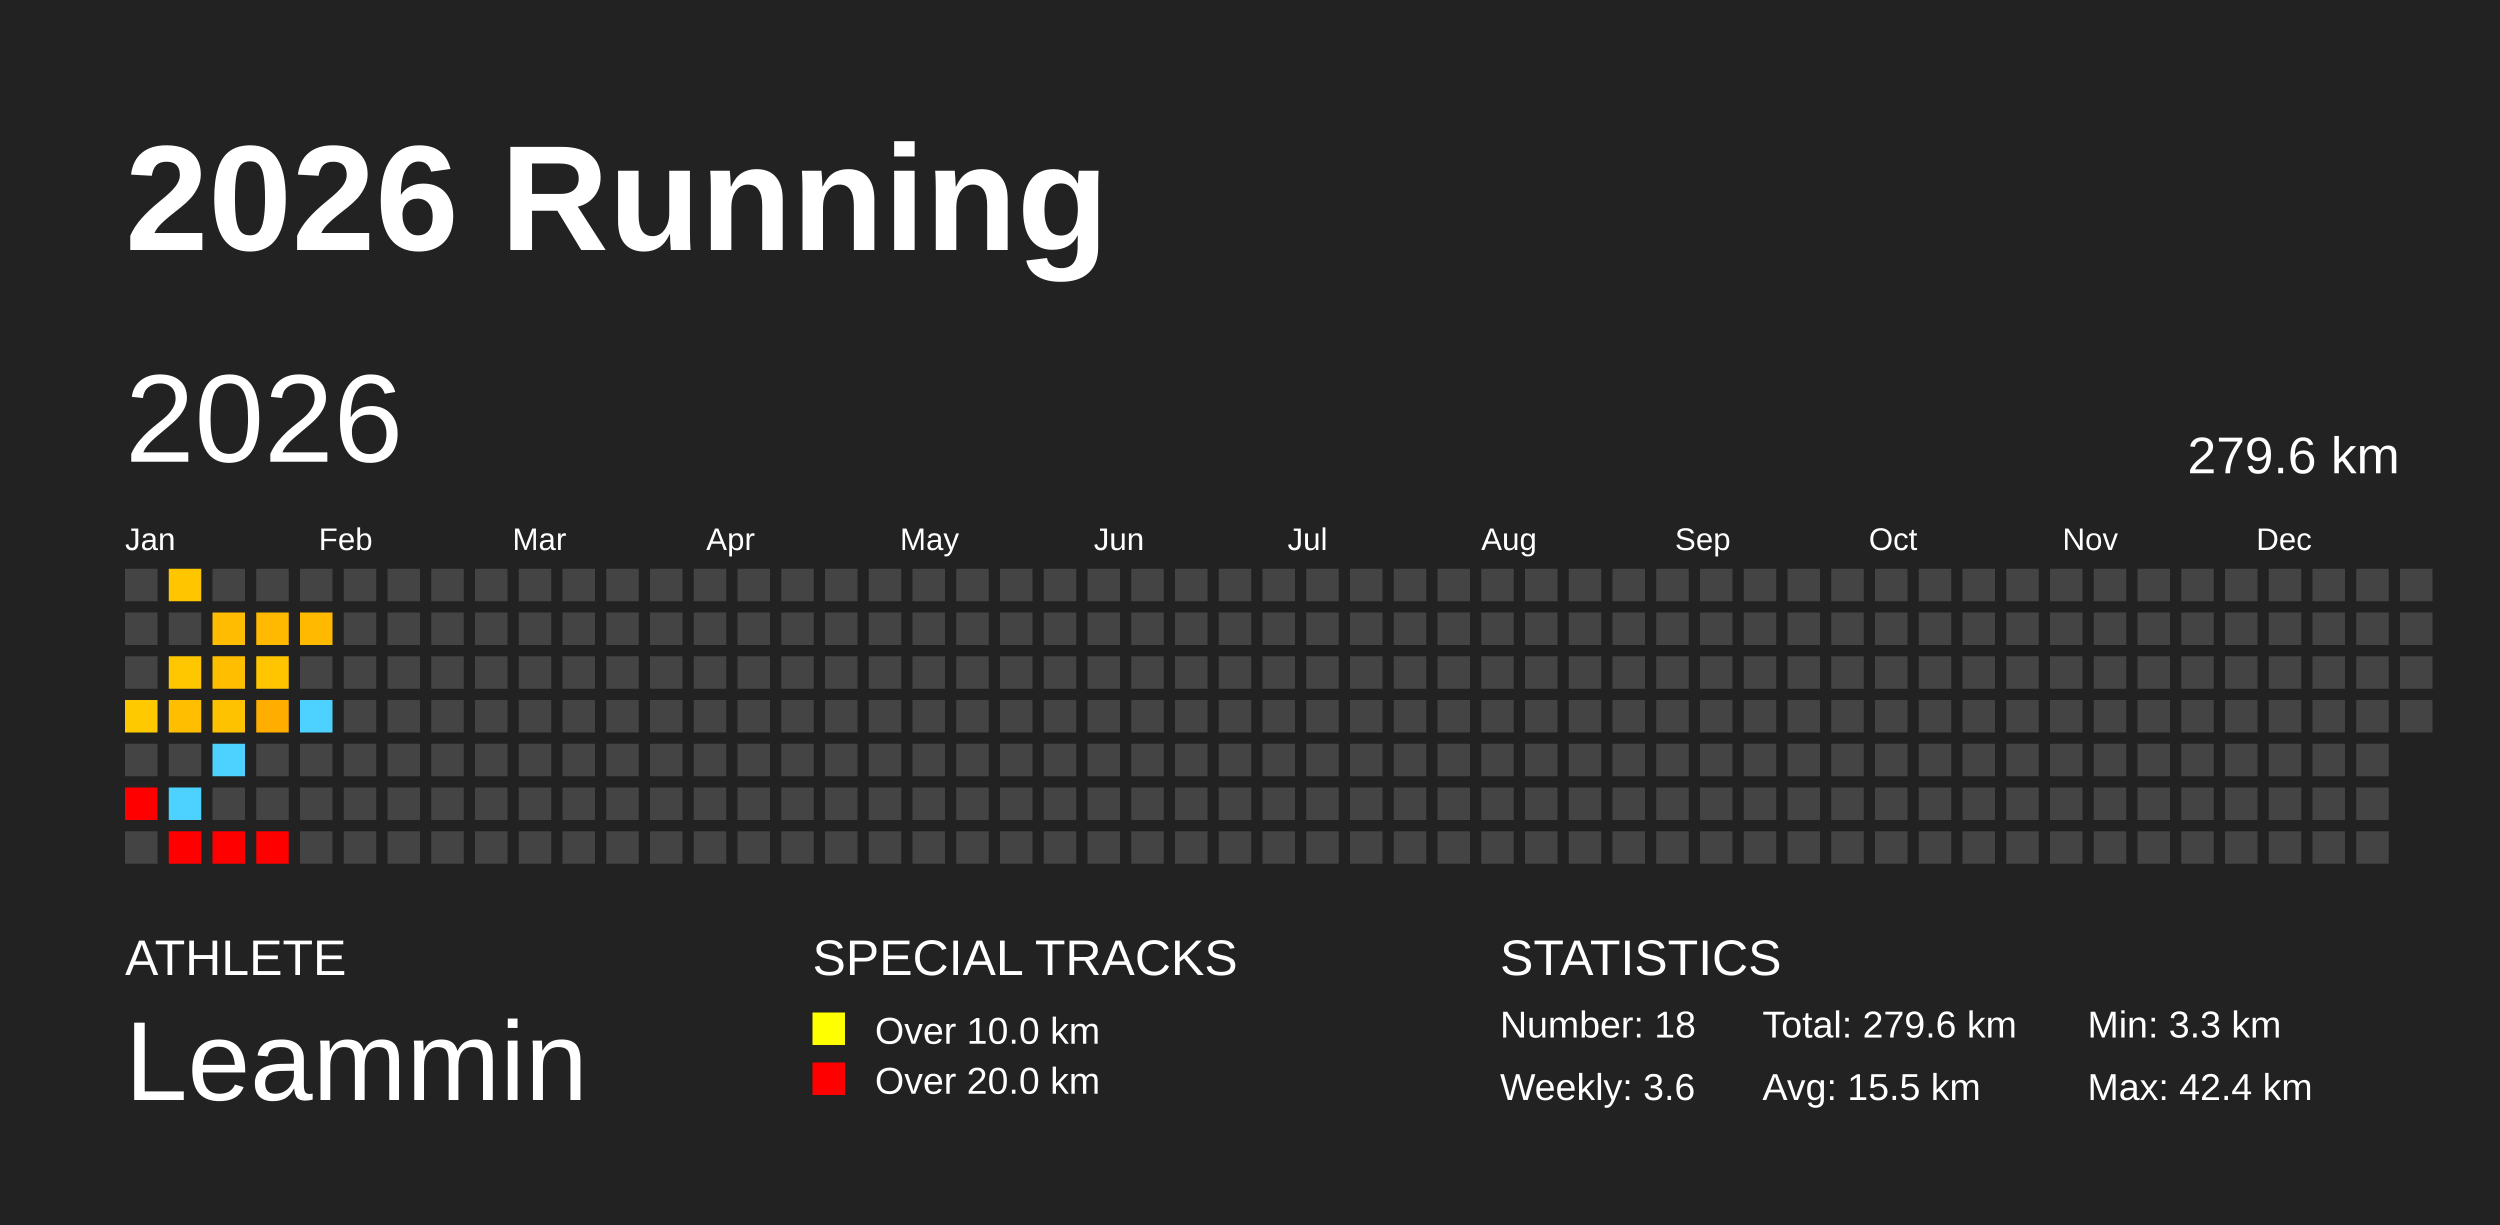
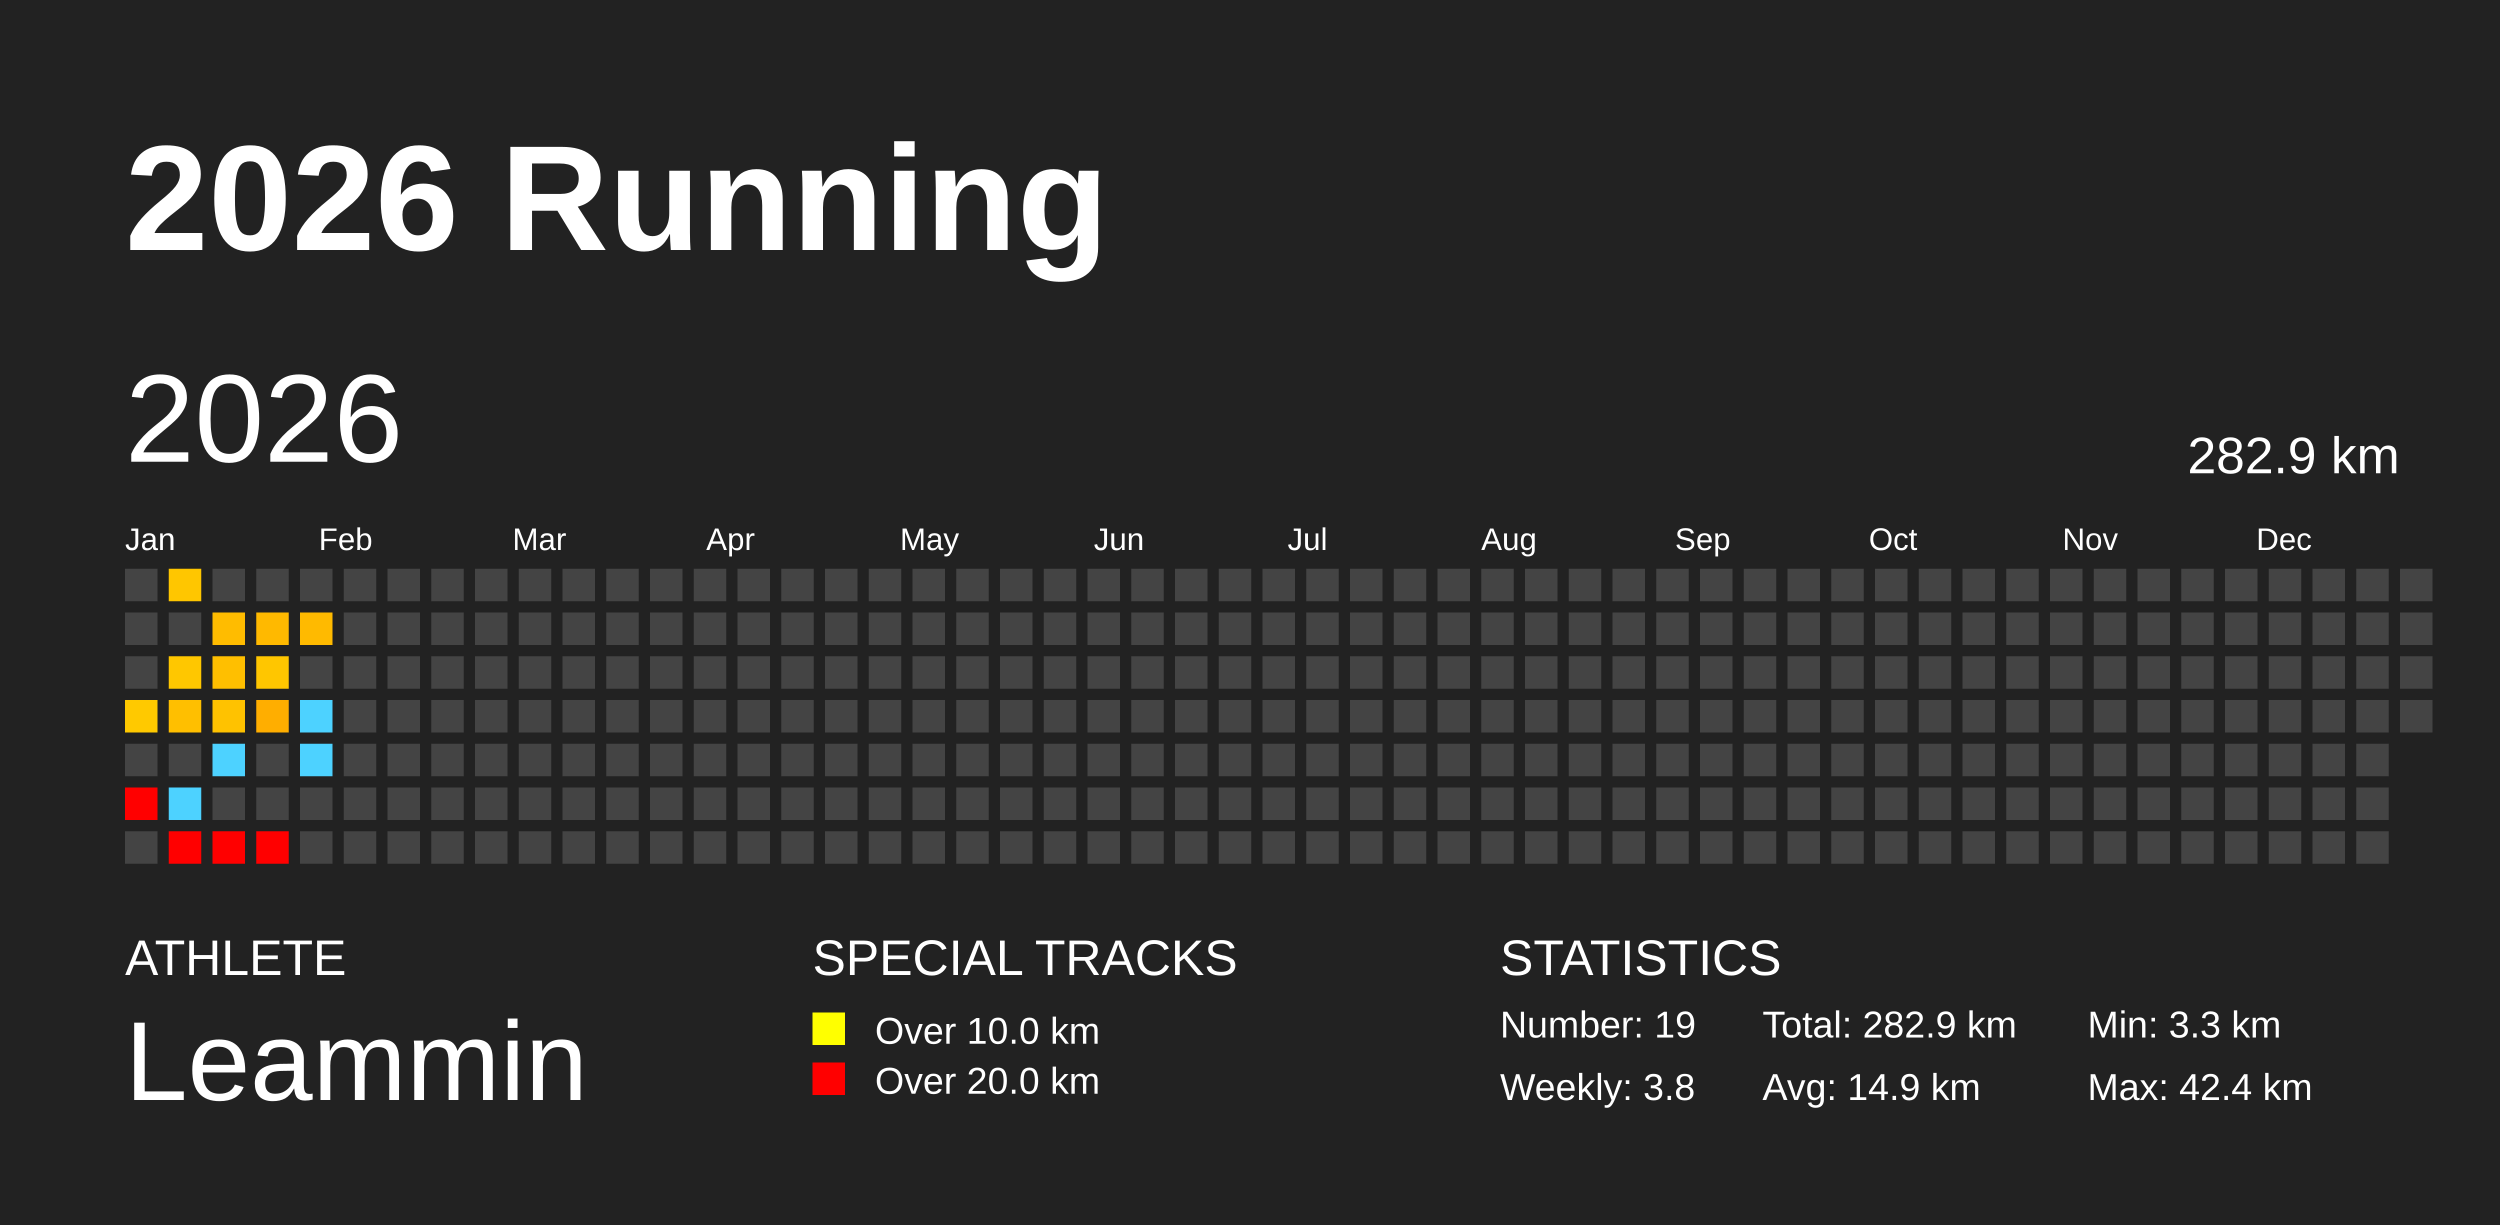
<svg xmlns="http://www.w3.org/2000/svg" baseProfile="full" height="98mm" version="1.1" viewBox="0,0,200,98" width="200mm">
  <defs />
  <rect fill="#222222" height="98" width="200" x="0" y="0" />
  <text fill="#FFFFFF" style="font-size:12px; font-family:Arial; font-weight:bold;" x="10" y="20">2026 Running</text>
  <text fill="#FFFFFF" style="font-size:4px; font-family:Arial" x="10" y="78">ATHLETE</text>
  <text fill="#FFFFFF" style="font-size:9px; font-family:Arial" x="10" y="88">Leammin</text>
  <text fill="#FFFFFF" style="font-size:4px; font-family:Arial" x="65" y="78">SPECIAL TRACKS</text>
  <rect fill="yellow" height="2.6" width="2.6" x="65" y="81" />
  <text fill="#FFFFFF" style="font-size:3px; font-family:Arial" x="70" y="83.5">Over 10.0 km</text>
  <rect fill="red" height="2.6" width="2.6" x="65" y="85" />
  <text fill="#FFFFFF" style="font-size:3px; font-family:Arial" x="70" y="87.5">Over 20.0 km</text>
  <text fill="#FFFFFF" style="font-size:4px; font-family:Arial" x="120" y="78">STATISTICS</text>
-   <text fill="#FFFFFF" style="font-size:3px; font-family:Arial" x="120" y="83">Number: 18</text>
-   <text fill="#FFFFFF" style="font-size:3px; font-family:Arial" x="120" y="88">Weekly: 3.6</text>
-   <text fill="#FFFFFF" style="font-size:3px; font-family:Arial" x="141" y="83">Total: 279.6 km</text>
-   <text fill="#FFFFFF" style="font-size:3px; font-family:Arial" x="141" y="88">Avg: 15.5 km</text>
+   <text fill="#FFFFFF" style="font-size:3px; font-family:Arial" x="120" y="83">Number: 19</text>
+   <text fill="#FFFFFF" style="font-size:3px; font-family:Arial" x="120" y="88">Weekly: 3.8</text>
+   <text fill="#FFFFFF" style="font-size:3px; font-family:Arial" x="141" y="83">Total: 282.9 km</text>
+   <text fill="#FFFFFF" style="font-size:3px; font-family:Arial" x="141" y="88">Avg: 14.9 km</text>
  <text fill="#FFFFFF" style="font-size:3px; font-family:Arial" x="167" y="83">Min: 3.3 km</text>
  <text fill="#FFFFFF" style="font-size:3px; font-family:Arial" x="167" y="88">Max: 42.4 km</text>
  <text dominant-baseline="hanging" fill="#FFFFFF" style="font-size:10.0px; font-family:Arial;" x="10" y="30">2026</text>
-   <text dominant-baseline="hanging" fill="#FFFFFF" style="font-size:4.125px; font-family:Arial;" x="175" y="35">279.6 km</text>
+   <text dominant-baseline="hanging" fill="#FFFFFF" style="font-size:4.125px; font-family:Arial;" x="175" y="35">282.9 km</text>
  <text fill="#FFFFFF" style="font-size:2.5px; font-family:Arial" x="10.0" y="44">Jan</text>
  <text fill="#FFFFFF" style="font-size:2.5px; font-family:Arial" x="25.5" y="44">Feb</text>
  <text fill="#FFFFFF" style="font-size:2.5px; font-family:Arial" x="41.0" y="44">Mar</text>
  <text fill="#FFFFFF" style="font-size:2.5px; font-family:Arial" x="56.5" y="44">Apr</text>
  <text fill="#FFFFFF" style="font-size:2.5px; font-family:Arial" x="72.0" y="44">May</text>
  <text fill="#FFFFFF" style="font-size:2.5px; font-family:Arial" x="87.5" y="44">Jun</text>
  <text fill="#FFFFFF" style="font-size:2.5px; font-family:Arial" x="103.0" y="44">Jul</text>
  <text fill="#FFFFFF" style="font-size:2.5px; font-family:Arial" x="118.5" y="44">Aug</text>
  <text fill="#FFFFFF" style="font-size:2.5px; font-family:Arial" x="134.0" y="44">Sep</text>
  <text fill="#FFFFFF" style="font-size:2.5px; font-family:Arial" x="149.5" y="44">Oct</text>
  <text fill="#FFFFFF" style="font-size:2.5px; font-family:Arial" x="165.0" y="44">Nov</text>
  <text fill="#FFFFFF" style="font-size:2.5px; font-family:Arial" x="180.5" y="44">Dec</text>
  <rect fill="#444444" height="2.6" width="2.6" x="10.0" y="45.5" />
  <rect fill="#444444" height="2.6" width="2.6" x="10.0" y="49.0" />
  <rect fill="#444444" height="2.6" width="2.6" x="10.0" y="52.5" />
  <rect fill="#ffc900" height="2.6" width="2.6" x="10.0" y="56.0" />
  <rect fill="#444444" height="2.6" width="2.6" x="10.0" y="59.5" />
  <rect fill="red" height="2.6" width="2.6" x="10.0" y="63.0" />
  <rect fill="#444444" height="2.6" width="2.6" x="10.0" y="66.5" />
  <rect fill="#ffc600" height="2.6" width="2.6" x="13.5" y="45.5" />
  <rect fill="#444444" height="2.6" width="2.6" x="13.5" y="49.0" />
  <rect fill="#ffc700" height="2.6" width="2.6" x="13.5" y="52.5" />
  <rect fill="#ffbf00" height="2.6" width="2.6" x="13.5" y="56.0" />
  <rect fill="#444444" height="2.6" width="2.6" x="13.5" y="59.5" />
  <rect fill="#4dd2ff" height="2.6" width="2.6" x="13.5" y="63.0" />
  <rect fill="red" height="2.6" width="2.6" x="13.5" y="66.5" />
  <rect fill="#444444" height="2.6" width="2.6" x="17.0" y="45.5" />
  <rect fill="#ffbc00" height="2.6" width="2.6" x="17.0" y="49.0" />
  <rect fill="#ffbf00" height="2.6" width="2.6" x="17.0" y="52.5" />
  <rect fill="#ffc200" height="2.6" width="2.6" x="17.0" y="56.0" />
  <rect fill="#4dd2ff" height="2.6" width="2.6" x="17.0" y="59.5" />
  <rect fill="#444444" height="2.6" width="2.6" x="17.0" y="63.0" />
  <rect fill="red" height="2.6" width="2.6" x="17.0" y="66.5" />
  <rect fill="#444444" height="2.6" width="2.6" x="20.5" y="45.5" />
  <rect fill="#ffb900" height="2.6" width="2.6" x="20.5" y="49.0" />
  <rect fill="#ffc600" height="2.6" width="2.6" x="20.5" y="52.5" />
  <rect fill="#ffae00" height="2.6" width="2.6" x="20.5" y="56.0" />
  <rect fill="#444444" height="2.6" width="2.6" x="20.5" y="59.5" />
  <rect fill="#444444" height="2.6" width="2.6" x="20.5" y="63.0" />
  <rect fill="red" height="2.6" width="2.6" x="20.5" y="66.5" />
  <rect fill="#444444" height="2.6" width="2.6" x="24.0" y="45.5" />
  <rect fill="#ffba00" height="2.6" width="2.6" x="24.0" y="49.0" />
  <rect fill="#444444" height="2.6" width="2.6" x="24.0" y="52.5" />
  <rect fill="#4dd2ff" height="2.6" width="2.6" x="24.0" y="56.0" />
-   <rect fill="#444444" height="2.6" width="2.6" x="24.0" y="59.5" />
+   <rect fill="#4dd2ff" height="2.6" width="2.6" x="24.0" y="59.5" />
  <rect fill="#444444" height="2.6" width="2.6" x="24.0" y="63.0" />
  <rect fill="#444444" height="2.6" width="2.6" x="24.0" y="66.5" />
  <rect fill="#444444" height="2.6" width="2.6" x="27.5" y="45.5" />
  <rect fill="#444444" height="2.6" width="2.6" x="27.5" y="49.0" />
  <rect fill="#444444" height="2.6" width="2.6" x="27.5" y="52.5" />
  <rect fill="#444444" height="2.6" width="2.6" x="27.5" y="56.0" />
  <rect fill="#444444" height="2.6" width="2.6" x="27.5" y="59.5" />
  <rect fill="#444444" height="2.6" width="2.6" x="27.5" y="63.0" />
  <rect fill="#444444" height="2.6" width="2.6" x="27.5" y="66.5" />
  <rect fill="#444444" height="2.6" width="2.6" x="31.0" y="45.5" />
  <rect fill="#444444" height="2.6" width="2.6" x="31.0" y="49.0" />
  <rect fill="#444444" height="2.6" width="2.6" x="31.0" y="52.5" />
  <rect fill="#444444" height="2.6" width="2.6" x="31.0" y="56.0" />
  <rect fill="#444444" height="2.6" width="2.6" x="31.0" y="59.5" />
  <rect fill="#444444" height="2.6" width="2.6" x="31.0" y="63.0" />
  <rect fill="#444444" height="2.6" width="2.6" x="31.0" y="66.5" />
  <rect fill="#444444" height="2.6" width="2.6" x="34.5" y="45.5" />
  <rect fill="#444444" height="2.6" width="2.6" x="34.5" y="49.0" />
  <rect fill="#444444" height="2.6" width="2.6" x="34.5" y="52.5" />
  <rect fill="#444444" height="2.6" width="2.6" x="34.5" y="56.0" />
  <rect fill="#444444" height="2.6" width="2.6" x="34.5" y="59.5" />
  <rect fill="#444444" height="2.6" width="2.6" x="34.5" y="63.0" />
  <rect fill="#444444" height="2.6" width="2.6" x="34.5" y="66.5" />
  <rect fill="#444444" height="2.6" width="2.6" x="38.0" y="45.5" />
  <rect fill="#444444" height="2.6" width="2.6" x="38.0" y="49.0" />
  <rect fill="#444444" height="2.6" width="2.6" x="38.0" y="52.5" />
  <rect fill="#444444" height="2.6" width="2.6" x="38.0" y="56.0" />
  <rect fill="#444444" height="2.6" width="2.6" x="38.0" y="59.5" />
  <rect fill="#444444" height="2.6" width="2.6" x="38.0" y="63.0" />
  <rect fill="#444444" height="2.6" width="2.6" x="38.0" y="66.5" />
  <rect fill="#444444" height="2.6" width="2.6" x="41.5" y="45.5" />
  <rect fill="#444444" height="2.6" width="2.6" x="41.5" y="49.0" />
  <rect fill="#444444" height="2.6" width="2.6" x="41.5" y="52.5" />
  <rect fill="#444444" height="2.6" width="2.6" x="41.5" y="56.0" />
  <rect fill="#444444" height="2.6" width="2.6" x="41.5" y="59.5" />
  <rect fill="#444444" height="2.6" width="2.6" x="41.5" y="63.0" />
  <rect fill="#444444" height="2.6" width="2.6" x="41.5" y="66.5" />
  <rect fill="#444444" height="2.6" width="2.6" x="45.0" y="45.5" />
  <rect fill="#444444" height="2.6" width="2.6" x="45.0" y="49.0" />
  <rect fill="#444444" height="2.6" width="2.6" x="45.0" y="52.5" />
  <rect fill="#444444" height="2.6" width="2.6" x="45.0" y="56.0" />
  <rect fill="#444444" height="2.6" width="2.6" x="45.0" y="59.5" />
  <rect fill="#444444" height="2.6" width="2.6" x="45.0" y="63.0" />
  <rect fill="#444444" height="2.6" width="2.6" x="45.0" y="66.5" />
  <rect fill="#444444" height="2.6" width="2.6" x="48.5" y="45.5" />
  <rect fill="#444444" height="2.6" width="2.6" x="48.5" y="49.0" />
  <rect fill="#444444" height="2.6" width="2.6" x="48.5" y="52.5" />
  <rect fill="#444444" height="2.6" width="2.6" x="48.5" y="56.0" />
  <rect fill="#444444" height="2.6" width="2.6" x="48.5" y="59.5" />
  <rect fill="#444444" height="2.6" width="2.6" x="48.5" y="63.0" />
  <rect fill="#444444" height="2.6" width="2.6" x="48.5" y="66.5" />
  <rect fill="#444444" height="2.6" width="2.6" x="52.0" y="45.5" />
  <rect fill="#444444" height="2.6" width="2.6" x="52.0" y="49.0" />
  <rect fill="#444444" height="2.6" width="2.6" x="52.0" y="52.5" />
  <rect fill="#444444" height="2.6" width="2.6" x="52.0" y="56.0" />
  <rect fill="#444444" height="2.6" width="2.6" x="52.0" y="59.5" />
  <rect fill="#444444" height="2.6" width="2.6" x="52.0" y="63.0" />
  <rect fill="#444444" height="2.6" width="2.6" x="52.0" y="66.5" />
  <rect fill="#444444" height="2.6" width="2.6" x="55.5" y="45.5" />
  <rect fill="#444444" height="2.6" width="2.6" x="55.5" y="49.0" />
  <rect fill="#444444" height="2.6" width="2.6" x="55.5" y="52.5" />
  <rect fill="#444444" height="2.6" width="2.6" x="55.5" y="56.0" />
  <rect fill="#444444" height="2.6" width="2.6" x="55.5" y="59.5" />
  <rect fill="#444444" height="2.6" width="2.6" x="55.5" y="63.0" />
  <rect fill="#444444" height="2.6" width="2.6" x="55.5" y="66.5" />
  <rect fill="#444444" height="2.6" width="2.6" x="59.0" y="45.5" />
  <rect fill="#444444" height="2.6" width="2.6" x="59.0" y="49.0" />
  <rect fill="#444444" height="2.6" width="2.6" x="59.0" y="52.5" />
  <rect fill="#444444" height="2.6" width="2.6" x="59.0" y="56.0" />
  <rect fill="#444444" height="2.6" width="2.6" x="59.0" y="59.5" />
  <rect fill="#444444" height="2.6" width="2.6" x="59.0" y="63.0" />
  <rect fill="#444444" height="2.6" width="2.6" x="59.0" y="66.5" />
  <rect fill="#444444" height="2.6" width="2.6" x="62.5" y="45.5" />
  <rect fill="#444444" height="2.6" width="2.6" x="62.5" y="49.0" />
  <rect fill="#444444" height="2.6" width="2.6" x="62.5" y="52.5" />
  <rect fill="#444444" height="2.6" width="2.6" x="62.5" y="56.0" />
  <rect fill="#444444" height="2.6" width="2.6" x="62.5" y="59.5" />
  <rect fill="#444444" height="2.6" width="2.6" x="62.5" y="63.0" />
  <rect fill="#444444" height="2.6" width="2.6" x="62.5" y="66.5" />
  <rect fill="#444444" height="2.6" width="2.6" x="66.0" y="45.5" />
  <rect fill="#444444" height="2.6" width="2.6" x="66.0" y="49.0" />
  <rect fill="#444444" height="2.6" width="2.6" x="66.0" y="52.5" />
  <rect fill="#444444" height="2.6" width="2.6" x="66.0" y="56.0" />
  <rect fill="#444444" height="2.6" width="2.6" x="66.0" y="59.5" />
  <rect fill="#444444" height="2.6" width="2.6" x="66.0" y="63.0" />
  <rect fill="#444444" height="2.6" width="2.6" x="66.0" y="66.5" />
  <rect fill="#444444" height="2.6" width="2.6" x="69.5" y="45.5" />
  <rect fill="#444444" height="2.6" width="2.6" x="69.5" y="49.0" />
  <rect fill="#444444" height="2.6" width="2.6" x="69.5" y="52.5" />
  <rect fill="#444444" height="2.6" width="2.6" x="69.5" y="56.0" />
  <rect fill="#444444" height="2.6" width="2.6" x="69.5" y="59.5" />
  <rect fill="#444444" height="2.6" width="2.6" x="69.5" y="63.0" />
  <rect fill="#444444" height="2.6" width="2.6" x="69.5" y="66.5" />
  <rect fill="#444444" height="2.6" width="2.6" x="73.0" y="45.5" />
  <rect fill="#444444" height="2.6" width="2.6" x="73.0" y="49.0" />
  <rect fill="#444444" height="2.6" width="2.6" x="73.0" y="52.5" />
  <rect fill="#444444" height="2.6" width="2.6" x="73.0" y="56.0" />
  <rect fill="#444444" height="2.6" width="2.6" x="73.0" y="59.5" />
  <rect fill="#444444" height="2.6" width="2.6" x="73.0" y="63.0" />
  <rect fill="#444444" height="2.6" width="2.6" x="73.0" y="66.5" />
  <rect fill="#444444" height="2.6" width="2.6" x="76.5" y="45.5" />
  <rect fill="#444444" height="2.6" width="2.6" x="76.5" y="49.0" />
  <rect fill="#444444" height="2.6" width="2.6" x="76.5" y="52.5" />
  <rect fill="#444444" height="2.6" width="2.6" x="76.5" y="56.0" />
  <rect fill="#444444" height="2.6" width="2.6" x="76.5" y="59.5" />
  <rect fill="#444444" height="2.6" width="2.6" x="76.5" y="63.0" />
  <rect fill="#444444" height="2.6" width="2.6" x="76.5" y="66.5" />
  <rect fill="#444444" height="2.6" width="2.6" x="80.0" y="45.5" />
  <rect fill="#444444" height="2.6" width="2.6" x="80.0" y="49.0" />
  <rect fill="#444444" height="2.6" width="2.6" x="80.0" y="52.5" />
  <rect fill="#444444" height="2.6" width="2.6" x="80.0" y="56.0" />
  <rect fill="#444444" height="2.6" width="2.6" x="80.0" y="59.5" />
  <rect fill="#444444" height="2.6" width="2.6" x="80.0" y="63.0" />
  <rect fill="#444444" height="2.6" width="2.6" x="80.0" y="66.5" />
  <rect fill="#444444" height="2.6" width="2.6" x="83.5" y="45.5" />
  <rect fill="#444444" height="2.6" width="2.6" x="83.5" y="49.0" />
  <rect fill="#444444" height="2.6" width="2.6" x="83.5" y="52.5" />
  <rect fill="#444444" height="2.6" width="2.6" x="83.5" y="56.0" />
  <rect fill="#444444" height="2.6" width="2.6" x="83.5" y="59.5" />
  <rect fill="#444444" height="2.6" width="2.6" x="83.5" y="63.0" />
  <rect fill="#444444" height="2.6" width="2.6" x="83.5" y="66.5" />
  <rect fill="#444444" height="2.6" width="2.6" x="87.0" y="45.5" />
  <rect fill="#444444" height="2.6" width="2.6" x="87.0" y="49.0" />
  <rect fill="#444444" height="2.6" width="2.6" x="87.0" y="52.5" />
  <rect fill="#444444" height="2.6" width="2.6" x="87.0" y="56.0" />
  <rect fill="#444444" height="2.6" width="2.6" x="87.0" y="59.5" />
  <rect fill="#444444" height="2.6" width="2.6" x="87.0" y="63.0" />
  <rect fill="#444444" height="2.6" width="2.6" x="87.0" y="66.5" />
  <rect fill="#444444" height="2.6" width="2.6" x="90.5" y="45.5" />
  <rect fill="#444444" height="2.6" width="2.6" x="90.5" y="49.0" />
  <rect fill="#444444" height="2.6" width="2.6" x="90.5" y="52.5" />
  <rect fill="#444444" height="2.6" width="2.6" x="90.5" y="56.0" />
  <rect fill="#444444" height="2.6" width="2.6" x="90.5" y="59.5" />
  <rect fill="#444444" height="2.6" width="2.6" x="90.5" y="63.0" />
  <rect fill="#444444" height="2.6" width="2.6" x="90.5" y="66.5" />
  <rect fill="#444444" height="2.6" width="2.6" x="94.0" y="45.5" />
  <rect fill="#444444" height="2.6" width="2.6" x="94.0" y="49.0" />
  <rect fill="#444444" height="2.6" width="2.6" x="94.0" y="52.5" />
  <rect fill="#444444" height="2.6" width="2.6" x="94.0" y="56.0" />
  <rect fill="#444444" height="2.6" width="2.6" x="94.0" y="59.5" />
  <rect fill="#444444" height="2.6" width="2.6" x="94.0" y="63.0" />
  <rect fill="#444444" height="2.6" width="2.6" x="94.0" y="66.5" />
  <rect fill="#444444" height="2.6" width="2.6" x="97.5" y="45.5" />
  <rect fill="#444444" height="2.6" width="2.6" x="97.5" y="49.0" />
  <rect fill="#444444" height="2.6" width="2.6" x="97.5" y="52.5" />
  <rect fill="#444444" height="2.6" width="2.6" x="97.5" y="56.0" />
  <rect fill="#444444" height="2.6" width="2.6" x="97.5" y="59.5" />
  <rect fill="#444444" height="2.6" width="2.6" x="97.5" y="63.0" />
  <rect fill="#444444" height="2.6" width="2.6" x="97.5" y="66.5" />
  <rect fill="#444444" height="2.6" width="2.6" x="101.0" y="45.5" />
  <rect fill="#444444" height="2.6" width="2.6" x="101.0" y="49.0" />
  <rect fill="#444444" height="2.6" width="2.6" x="101.0" y="52.5" />
  <rect fill="#444444" height="2.6" width="2.6" x="101.0" y="56.0" />
  <rect fill="#444444" height="2.6" width="2.6" x="101.0" y="59.5" />
  <rect fill="#444444" height="2.6" width="2.6" x="101.0" y="63.0" />
  <rect fill="#444444" height="2.6" width="2.6" x="101.0" y="66.5" />
  <rect fill="#444444" height="2.6" width="2.6" x="104.5" y="45.5" />
  <rect fill="#444444" height="2.6" width="2.6" x="104.5" y="49.0" />
  <rect fill="#444444" height="2.6" width="2.6" x="104.5" y="52.5" />
  <rect fill="#444444" height="2.6" width="2.6" x="104.5" y="56.0" />
  <rect fill="#444444" height="2.6" width="2.6" x="104.5" y="59.5" />
  <rect fill="#444444" height="2.6" width="2.6" x="104.5" y="63.0" />
  <rect fill="#444444" height="2.6" width="2.6" x="104.5" y="66.5" />
  <rect fill="#444444" height="2.6" width="2.6" x="108.0" y="45.5" />
  <rect fill="#444444" height="2.6" width="2.6" x="108.0" y="49.0" />
  <rect fill="#444444" height="2.6" width="2.6" x="108.0" y="52.5" />
  <rect fill="#444444" height="2.6" width="2.6" x="108.0" y="56.0" />
  <rect fill="#444444" height="2.6" width="2.6" x="108.0" y="59.5" />
  <rect fill="#444444" height="2.6" width="2.6" x="108.0" y="63.0" />
  <rect fill="#444444" height="2.6" width="2.6" x="108.0" y="66.5" />
  <rect fill="#444444" height="2.6" width="2.6" x="111.5" y="45.5" />
  <rect fill="#444444" height="2.6" width="2.6" x="111.5" y="49.0" />
  <rect fill="#444444" height="2.6" width="2.6" x="111.5" y="52.5" />
  <rect fill="#444444" height="2.6" width="2.6" x="111.5" y="56.0" />
  <rect fill="#444444" height="2.6" width="2.6" x="111.5" y="59.5" />
  <rect fill="#444444" height="2.6" width="2.6" x="111.5" y="63.0" />
  <rect fill="#444444" height="2.6" width="2.6" x="111.5" y="66.5" />
  <rect fill="#444444" height="2.6" width="2.6" x="115.0" y="45.5" />
  <rect fill="#444444" height="2.6" width="2.6" x="115.0" y="49.0" />
  <rect fill="#444444" height="2.6" width="2.6" x="115.0" y="52.5" />
  <rect fill="#444444" height="2.6" width="2.6" x="115.0" y="56.0" />
  <rect fill="#444444" height="2.6" width="2.6" x="115.0" y="59.5" />
  <rect fill="#444444" height="2.6" width="2.6" x="115.0" y="63.0" />
  <rect fill="#444444" height="2.6" width="2.6" x="115.0" y="66.5" />
  <rect fill="#444444" height="2.6" width="2.6" x="118.5" y="45.5" />
  <rect fill="#444444" height="2.6" width="2.6" x="118.5" y="49.0" />
  <rect fill="#444444" height="2.6" width="2.6" x="118.5" y="52.5" />
  <rect fill="#444444" height="2.6" width="2.6" x="118.5" y="56.0" />
  <rect fill="#444444" height="2.6" width="2.6" x="118.5" y="59.5" />
  <rect fill="#444444" height="2.6" width="2.6" x="118.5" y="63.0" />
  <rect fill="#444444" height="2.6" width="2.6" x="118.5" y="66.5" />
  <rect fill="#444444" height="2.6" width="2.6" x="122.0" y="45.5" />
  <rect fill="#444444" height="2.6" width="2.6" x="122.0" y="49.0" />
  <rect fill="#444444" height="2.6" width="2.6" x="122.0" y="52.5" />
  <rect fill="#444444" height="2.6" width="2.6" x="122.0" y="56.0" />
  <rect fill="#444444" height="2.6" width="2.6" x="122.0" y="59.5" />
  <rect fill="#444444" height="2.6" width="2.6" x="122.0" y="63.0" />
  <rect fill="#444444" height="2.6" width="2.6" x="122.0" y="66.5" />
  <rect fill="#444444" height="2.6" width="2.6" x="125.5" y="45.5" />
  <rect fill="#444444" height="2.6" width="2.6" x="125.5" y="49.0" />
  <rect fill="#444444" height="2.6" width="2.6" x="125.5" y="52.5" />
  <rect fill="#444444" height="2.6" width="2.6" x="125.5" y="56.0" />
  <rect fill="#444444" height="2.6" width="2.6" x="125.5" y="59.5" />
  <rect fill="#444444" height="2.6" width="2.6" x="125.5" y="63.0" />
  <rect fill="#444444" height="2.6" width="2.6" x="125.5" y="66.5" />
  <rect fill="#444444" height="2.6" width="2.6" x="129.0" y="45.5" />
  <rect fill="#444444" height="2.6" width="2.6" x="129.0" y="49.0" />
  <rect fill="#444444" height="2.6" width="2.6" x="129.0" y="52.5" />
  <rect fill="#444444" height="2.6" width="2.6" x="129.0" y="56.0" />
  <rect fill="#444444" height="2.6" width="2.6" x="129.0" y="59.5" />
  <rect fill="#444444" height="2.6" width="2.6" x="129.0" y="63.0" />
  <rect fill="#444444" height="2.6" width="2.6" x="129.0" y="66.5" />
  <rect fill="#444444" height="2.6" width="2.6" x="132.5" y="45.5" />
  <rect fill="#444444" height="2.6" width="2.6" x="132.5" y="49.0" />
  <rect fill="#444444" height="2.6" width="2.6" x="132.5" y="52.5" />
  <rect fill="#444444" height="2.6" width="2.6" x="132.5" y="56.0" />
  <rect fill="#444444" height="2.6" width="2.6" x="132.5" y="59.5" />
  <rect fill="#444444" height="2.6" width="2.6" x="132.5" y="63.0" />
  <rect fill="#444444" height="2.6" width="2.6" x="132.5" y="66.5" />
  <rect fill="#444444" height="2.6" width="2.6" x="136.0" y="45.5" />
  <rect fill="#444444" height="2.6" width="2.6" x="136.0" y="49.0" />
  <rect fill="#444444" height="2.6" width="2.6" x="136.0" y="52.5" />
  <rect fill="#444444" height="2.6" width="2.6" x="136.0" y="56.0" />
  <rect fill="#444444" height="2.6" width="2.6" x="136.0" y="59.5" />
  <rect fill="#444444" height="2.6" width="2.6" x="136.0" y="63.0" />
  <rect fill="#444444" height="2.6" width="2.6" x="136.0" y="66.5" />
  <rect fill="#444444" height="2.6" width="2.6" x="139.5" y="45.5" />
  <rect fill="#444444" height="2.6" width="2.6" x="139.5" y="49.0" />
  <rect fill="#444444" height="2.6" width="2.6" x="139.5" y="52.5" />
  <rect fill="#444444" height="2.6" width="2.6" x="139.5" y="56.0" />
  <rect fill="#444444" height="2.6" width="2.6" x="139.5" y="59.5" />
  <rect fill="#444444" height="2.6" width="2.6" x="139.5" y="63.0" />
  <rect fill="#444444" height="2.6" width="2.6" x="139.5" y="66.5" />
  <rect fill="#444444" height="2.6" width="2.6" x="143.0" y="45.5" />
  <rect fill="#444444" height="2.6" width="2.6" x="143.0" y="49.0" />
  <rect fill="#444444" height="2.6" width="2.6" x="143.0" y="52.5" />
  <rect fill="#444444" height="2.6" width="2.6" x="143.0" y="56.0" />
  <rect fill="#444444" height="2.6" width="2.6" x="143.0" y="59.5" />
  <rect fill="#444444" height="2.6" width="2.6" x="143.0" y="63.0" />
  <rect fill="#444444" height="2.6" width="2.6" x="143.0" y="66.5" />
  <rect fill="#444444" height="2.6" width="2.6" x="146.5" y="45.5" />
  <rect fill="#444444" height="2.6" width="2.6" x="146.5" y="49.0" />
  <rect fill="#444444" height="2.6" width="2.6" x="146.5" y="52.5" />
  <rect fill="#444444" height="2.6" width="2.6" x="146.5" y="56.0" />
  <rect fill="#444444" height="2.6" width="2.6" x="146.5" y="59.5" />
  <rect fill="#444444" height="2.6" width="2.6" x="146.5" y="63.0" />
  <rect fill="#444444" height="2.6" width="2.6" x="146.5" y="66.5" />
  <rect fill="#444444" height="2.6" width="2.6" x="150.0" y="45.5" />
  <rect fill="#444444" height="2.6" width="2.6" x="150.0" y="49.0" />
  <rect fill="#444444" height="2.6" width="2.6" x="150.0" y="52.5" />
  <rect fill="#444444" height="2.6" width="2.6" x="150.0" y="56.0" />
  <rect fill="#444444" height="2.6" width="2.6" x="150.0" y="59.5" />
  <rect fill="#444444" height="2.6" width="2.6" x="150.0" y="63.0" />
  <rect fill="#444444" height="2.6" width="2.6" x="150.0" y="66.5" />
  <rect fill="#444444" height="2.6" width="2.6" x="153.5" y="45.5" />
  <rect fill="#444444" height="2.6" width="2.6" x="153.5" y="49.0" />
  <rect fill="#444444" height="2.6" width="2.6" x="153.5" y="52.5" />
  <rect fill="#444444" height="2.6" width="2.6" x="153.5" y="56.0" />
  <rect fill="#444444" height="2.6" width="2.6" x="153.5" y="59.5" />
  <rect fill="#444444" height="2.6" width="2.6" x="153.5" y="63.0" />
  <rect fill="#444444" height="2.6" width="2.6" x="153.5" y="66.5" />
  <rect fill="#444444" height="2.6" width="2.6" x="157.0" y="45.5" />
  <rect fill="#444444" height="2.6" width="2.6" x="157.0" y="49.0" />
  <rect fill="#444444" height="2.6" width="2.6" x="157.0" y="52.5" />
  <rect fill="#444444" height="2.6" width="2.6" x="157.0" y="56.0" />
  <rect fill="#444444" height="2.6" width="2.6" x="157.0" y="59.5" />
  <rect fill="#444444" height="2.6" width="2.6" x="157.0" y="63.0" />
  <rect fill="#444444" height="2.6" width="2.6" x="157.0" y="66.5" />
  <rect fill="#444444" height="2.6" width="2.6" x="160.5" y="45.5" />
  <rect fill="#444444" height="2.6" width="2.6" x="160.5" y="49.0" />
  <rect fill="#444444" height="2.6" width="2.6" x="160.5" y="52.5" />
  <rect fill="#444444" height="2.6" width="2.6" x="160.5" y="56.0" />
  <rect fill="#444444" height="2.6" width="2.6" x="160.5" y="59.5" />
  <rect fill="#444444" height="2.6" width="2.6" x="160.5" y="63.0" />
  <rect fill="#444444" height="2.6" width="2.6" x="160.5" y="66.5" />
  <rect fill="#444444" height="2.6" width="2.6" x="164.0" y="45.5" />
  <rect fill="#444444" height="2.6" width="2.6" x="164.0" y="49.0" />
  <rect fill="#444444" height="2.6" width="2.6" x="164.0" y="52.5" />
  <rect fill="#444444" height="2.6" width="2.6" x="164.0" y="56.0" />
  <rect fill="#444444" height="2.6" width="2.6" x="164.0" y="59.5" />
  <rect fill="#444444" height="2.6" width="2.6" x="164.0" y="63.0" />
  <rect fill="#444444" height="2.6" width="2.6" x="164.0" y="66.5" />
  <rect fill="#444444" height="2.6" width="2.6" x="167.5" y="45.5" />
  <rect fill="#444444" height="2.6" width="2.6" x="167.5" y="49.0" />
  <rect fill="#444444" height="2.6" width="2.6" x="167.5" y="52.5" />
  <rect fill="#444444" height="2.6" width="2.6" x="167.5" y="56.0" />
  <rect fill="#444444" height="2.6" width="2.6" x="167.5" y="59.5" />
  <rect fill="#444444" height="2.6" width="2.6" x="167.5" y="63.0" />
  <rect fill="#444444" height="2.6" width="2.6" x="167.5" y="66.5" />
  <rect fill="#444444" height="2.6" width="2.6" x="171.0" y="45.5" />
  <rect fill="#444444" height="2.6" width="2.6" x="171.0" y="49.0" />
  <rect fill="#444444" height="2.6" width="2.6" x="171.0" y="52.5" />
  <rect fill="#444444" height="2.6" width="2.6" x="171.0" y="56.0" />
  <rect fill="#444444" height="2.6" width="2.6" x="171.0" y="59.5" />
  <rect fill="#444444" height="2.6" width="2.6" x="171.0" y="63.0" />
  <rect fill="#444444" height="2.6" width="2.6" x="171.0" y="66.5" />
  <rect fill="#444444" height="2.6" width="2.6" x="174.5" y="45.5" />
  <rect fill="#444444" height="2.6" width="2.6" x="174.5" y="49.0" />
  <rect fill="#444444" height="2.6" width="2.6" x="174.5" y="52.5" />
  <rect fill="#444444" height="2.6" width="2.6" x="174.5" y="56.0" />
  <rect fill="#444444" height="2.6" width="2.6" x="174.5" y="59.5" />
  <rect fill="#444444" height="2.6" width="2.6" x="174.5" y="63.0" />
  <rect fill="#444444" height="2.6" width="2.6" x="174.5" y="66.5" />
  <rect fill="#444444" height="2.6" width="2.6" x="178.0" y="45.5" />
  <rect fill="#444444" height="2.6" width="2.6" x="178.0" y="49.0" />
  <rect fill="#444444" height="2.6" width="2.6" x="178.0" y="52.5" />
  <rect fill="#444444" height="2.6" width="2.6" x="178.0" y="56.0" />
  <rect fill="#444444" height="2.6" width="2.6" x="178.0" y="59.5" />
  <rect fill="#444444" height="2.6" width="2.6" x="178.0" y="63.0" />
  <rect fill="#444444" height="2.6" width="2.6" x="178.0" y="66.5" />
  <rect fill="#444444" height="2.6" width="2.6" x="181.5" y="45.5" />
  <rect fill="#444444" height="2.6" width="2.6" x="181.5" y="49.0" />
  <rect fill="#444444" height="2.6" width="2.6" x="181.5" y="52.5" />
  <rect fill="#444444" height="2.6" width="2.6" x="181.5" y="56.0" />
  <rect fill="#444444" height="2.6" width="2.6" x="181.5" y="59.5" />
  <rect fill="#444444" height="2.6" width="2.6" x="181.5" y="63.0" />
  <rect fill="#444444" height="2.6" width="2.6" x="181.5" y="66.5" />
  <rect fill="#444444" height="2.6" width="2.6" x="185.0" y="45.5" />
  <rect fill="#444444" height="2.6" width="2.6" x="185.0" y="49.0" />
  <rect fill="#444444" height="2.6" width="2.6" x="185.0" y="52.5" />
  <rect fill="#444444" height="2.6" width="2.6" x="185.0" y="56.0" />
  <rect fill="#444444" height="2.6" width="2.6" x="185.0" y="59.5" />
  <rect fill="#444444" height="2.6" width="2.6" x="185.0" y="63.0" />
  <rect fill="#444444" height="2.6" width="2.6" x="185.0" y="66.5" />
  <rect fill="#444444" height="2.6" width="2.6" x="188.5" y="45.5" />
  <rect fill="#444444" height="2.6" width="2.6" x="188.5" y="49.0" />
  <rect fill="#444444" height="2.6" width="2.6" x="188.5" y="52.5" />
  <rect fill="#444444" height="2.6" width="2.6" x="188.5" y="56.0" />
  <rect fill="#444444" height="2.6" width="2.6" x="188.5" y="59.5" />
  <rect fill="#444444" height="2.6" width="2.6" x="188.5" y="63.0" />
  <rect fill="#444444" height="2.6" width="2.6" x="188.5" y="66.5" />
  <rect fill="#444444" height="2.6" width="2.6" x="192.0" y="45.5" />
  <rect fill="#444444" height="2.6" width="2.6" x="192.0" y="49.0" />
  <rect fill="#444444" height="2.6" width="2.6" x="192.0" y="52.5" />
  <rect fill="#444444" height="2.6" width="2.6" x="192.0" y="56.0" />
</svg>
